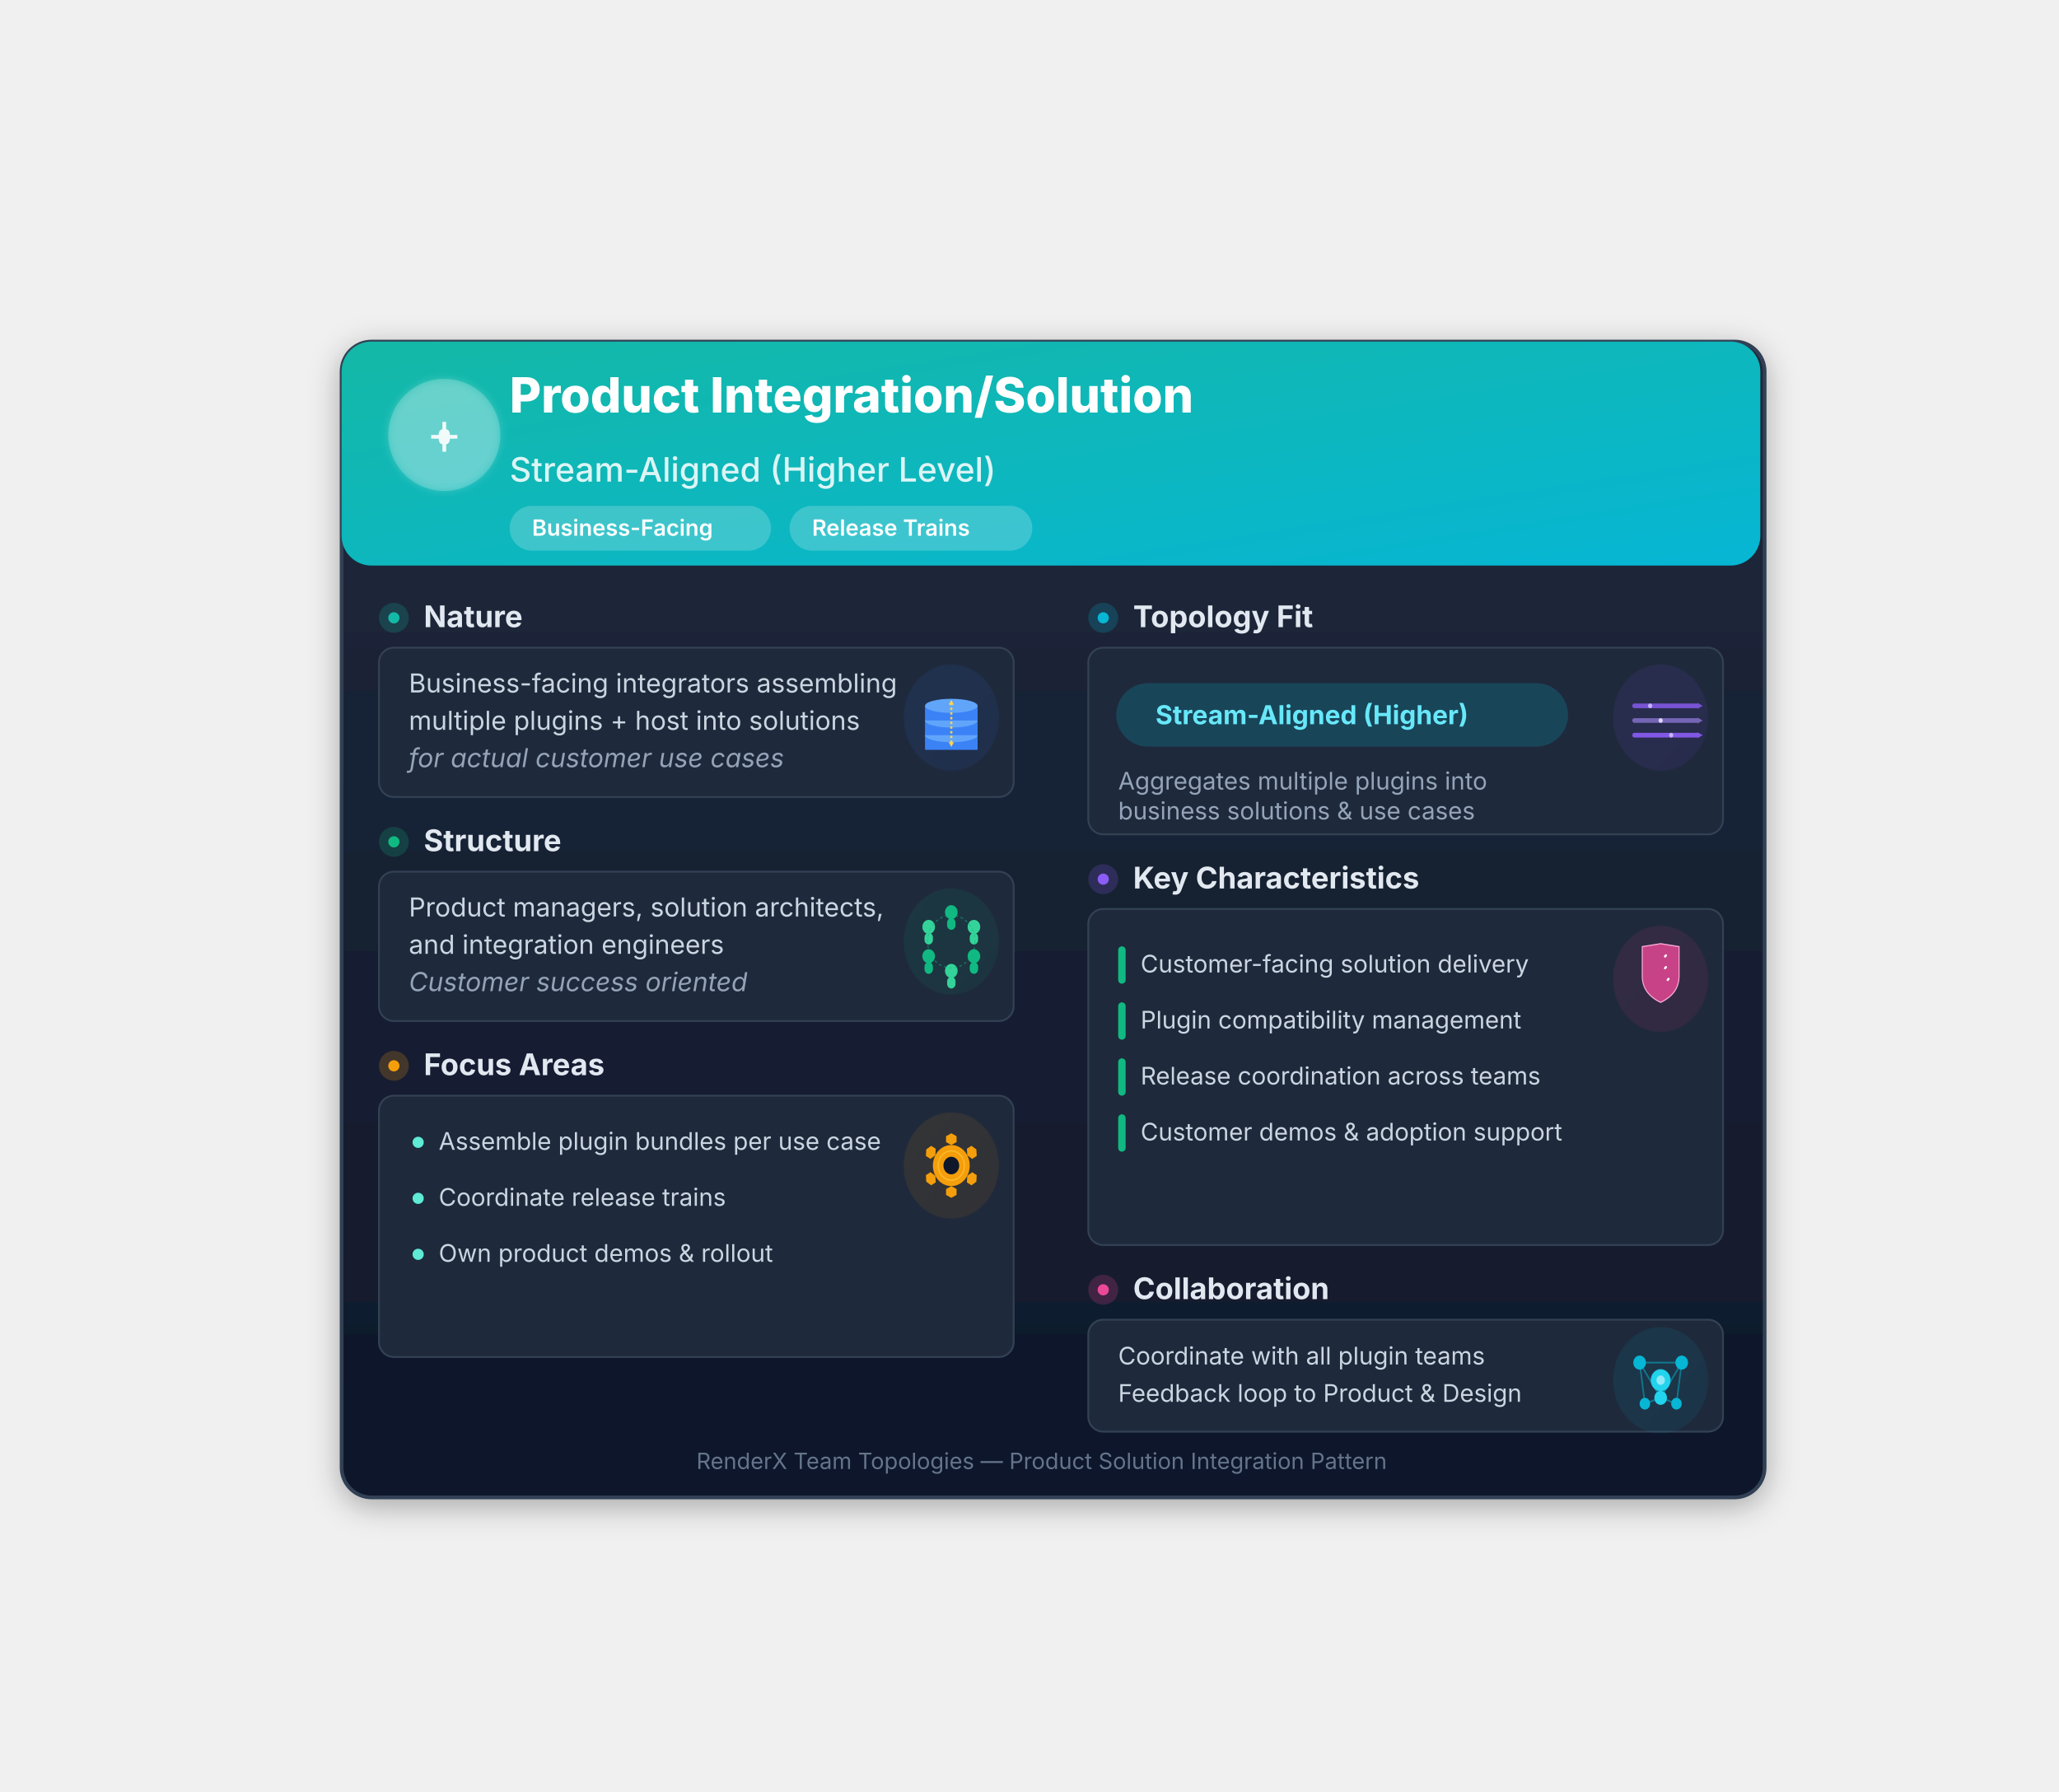
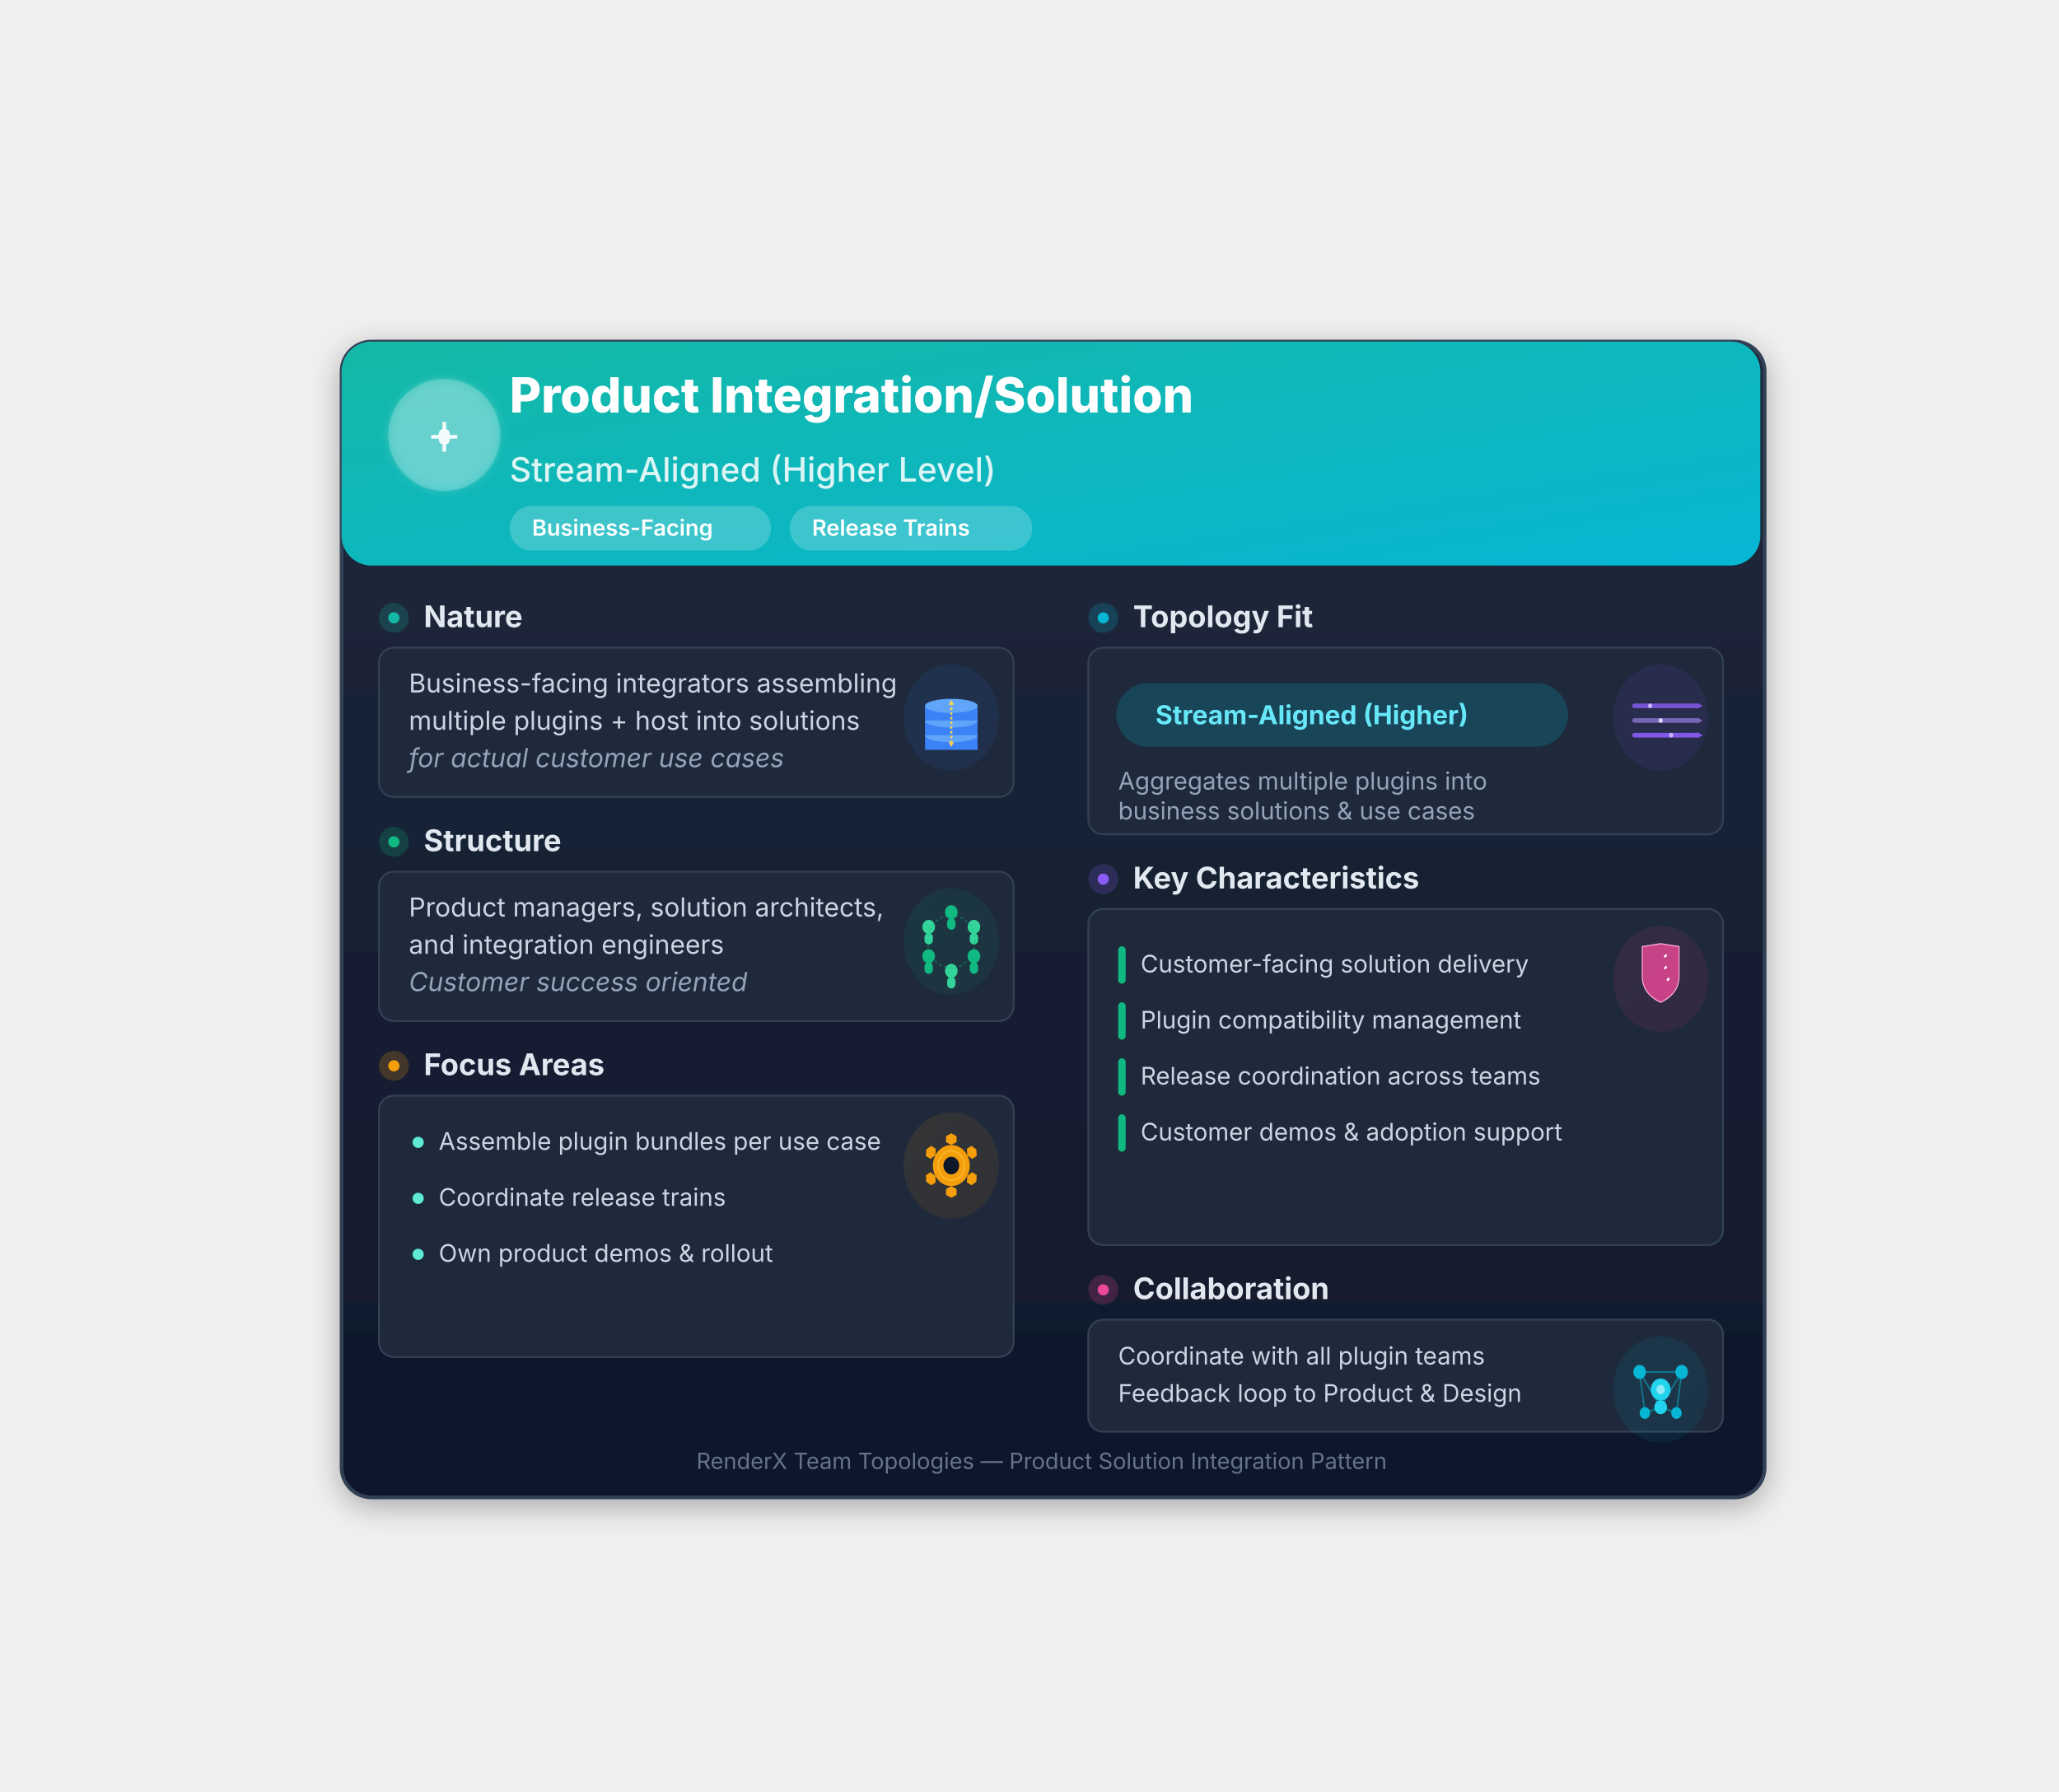
<svg xmlns="http://www.w3.org/2000/svg" viewBox="-163 -163 1103 960" role="img" aria-label="Product Integration/Solution Teams">
  <defs>
    <linearGradient id="headerGrad" x1="0%" y1="0%" x2="100%" y2="100%">
      <stop offset="0%" style="stop-color:#14B8A6;stop-opacity:1" />
      <stop offset="100%" style="stop-color:#06B6D4;stop-opacity:1" />
    </linearGradient>
    <linearGradient id="cardGrad" x1="0%" y1="0%" x2="0%" y2="100%">
      <stop offset="0%" style="stop-color:#1E293B;stop-opacity:1" />
      <stop offset="100%" style="stop-color:#0F172A;stop-opacity:1" />
    </linearGradient>
    <filter id="cardShadow" x="-20%" y="-20%" width="140%" height="140%">
      <feGaussianBlur in="SourceAlpha" stdDeviation="8" />
      <feOffset dx="0" dy="4" result="offsetblur" />
      <feComponentTransfer>
        <feFuncA type="linear" slope="0.3" />
      </feComponentTransfer>
      <feMerge>
        <feMergeNode />
        <feMergeNode in="SourceGraphic" />
      </feMerge>
    </filter>
    <filter id="glow">
      <feGaussianBlur stdDeviation="2" result="coloredBlur" />
      <feMerge>
        <feMergeNode in="coloredBlur" />
        <feMergeNode in="SourceGraphic" />
      </feMerge>
    </filter>
    <linearGradient id="blueGrad" x1="0%" y1="0%" x2="100%" y2="100%">
      <stop offset="0%" style="stop-color:#3B82F6" />
      <stop offset="100%" style="stop-color:#2563EB" />
    </linearGradient>
    <linearGradient id="greenGrad" x1="0%" y1="0%" x2="100%" y2="100%">
      <stop offset="0%" style="stop-color:#10B981" />
      <stop offset="100%" style="stop-color:#059669" />
    </linearGradient>
    <linearGradient id="orangeGrad" x1="0%" y1="0%" x2="100%" y2="100%">
      <stop offset="0%" style="stop-color:#F59E0B" />
      <stop offset="100%" style="stop-color:#D97706" />
    </linearGradient>
    <linearGradient id="purpleGrad" x1="0%" y1="0%" x2="100%" y2="100%">
      <stop offset="0%" style="stop-color:#8B5CF6" />
      <stop offset="100%" style="stop-color:#7C3AED" />
    </linearGradient>
    <linearGradient id="pinkGrad" x1="0%" y1="0%" x2="100%" y2="100%">
      <stop offset="0%" style="stop-color:#EC4899" />
      <stop offset="100%" style="stop-color:#DB2777" />
    </linearGradient>
    <linearGradient id="cyanGrad" x1="0%" y1="0%" x2="100%" y2="100%">
      <stop offset="0%" style="stop-color:#06B6D4" />
      <stop offset="100%" style="stop-color:#0891B2" />
    </linearGradient>
  </defs>
  <g filter="url(#cardShadow)">
    <rect x="20" y="20" width="762.304" height="619.224" rx="16" fill="url(#cardGrad)" stroke="#334155" stroke-width="2" />
  </g>
  <rect x="20" y="20" width="760" height="120" rx="16" fill="url(#headerGrad)" />
  <g transform="translate(50, 45)">
    <circle cx="25" cy="25" r="30" fill="rgba(255,255,255,0.2)" filter="url(#glow)" />
    <path d="M 18 25 L 22 25 C 22 22 24 22 24 22 L 24 18 L 26 18 L 26 22 C 26 22 28 22 28 25 L 32 25 L 32 27 L 28 27 C 28 30 26 30 26 30 L 26 34 L 24 34 L 24 30 C 24 30 22 30 22 27 L 18 27 Z" fill="white" opacity="0.9" />
  </g>
  <text x="110" y="58" font-family="Inter, system-ui, sans-serif" font-size="26" font-weight="800" fill="white">
    Product Integration/Solution
  </text>
  <text x="110" y="95" font-family="Inter, system-ui, sans-serif" font-size="18" font-weight="500" fill="rgba(255,255,255,0.85)">
    Stream-Aligned (Higher Level)
  </text>
  <g transform="translate(110, 108)">
    <rect width="140" height="24" rx="12" fill="rgba(255,255,255,0.2)" />
    <text x="12" y="16" font-family="Inter" font-size="12" font-weight="600" fill="white">Business-Facing</text>
  </g>
  <g transform="translate(260, 108)">
    <rect width="130" height="24" rx="12" fill="rgba(255,255,255,0.2)" />
    <text x="12" y="16" font-family="Inter" font-size="12" font-weight="600" fill="white">Release Trains</text>
  </g>
  <g transform="translate(40, 160)">
    <g>
      <g>
        <circle cx="8" cy="8" r="8" fill="#14B8A6" opacity="0.2" />
        <circle cx="8" cy="8" r="3" fill="#14B8A6" />
        <text x="24" y="13" font-family="Inter" font-size="16" font-weight="700" fill="#E2E8F0">Nature</text>
      </g>
      <rect x="0" y="24" width="340" height="80" rx="8" fill="#1E293B" stroke="#334155" stroke-width="1" />
      <text x="16" y="48" font-family="Inter" font-size="14" fill="#CBD5E1">
        <tspan x="16" dy="0">Business-facing integrators assembling</tspan>
        <tspan x="16" dy="20">multiple plugins + host into solutions</tspan>
        <tspan x="16" dy="20" font-style="italic" fill="#94A3B8">for actual customer use cases</tspan>
      </text>
    </g>
    <g transform="translate(0, 120)">
      <g>
        <circle cx="8" cy="8" r="8" fill="#10B981" opacity="0.2" />
        <circle cx="8" cy="8" r="3" fill="#10B981" />
        <text x="24" y="13" font-family="Inter" font-size="16" font-weight="700" fill="#E2E8F0">Structure</text>
      </g>
      <rect x="0" y="24" width="340" height="80" rx="8" fill="#1E293B" stroke="#334155" stroke-width="1" />
      <text x="16" y="48" font-family="Inter" font-size="14" fill="#CBD5E1">
        <tspan x="16" dy="0">Product managers, solution architects,</tspan>
        <tspan x="16" dy="20">and integration engineers</tspan>
        <tspan x="16" dy="20" font-style="italic" fill="#94A3B8">Customer success oriented</tspan>
      </text>
    </g>
    <g transform="translate(0, 240)">
      <g>
        <circle cx="8" cy="8" r="8" fill="#F59E0B" opacity="0.2" />
        <circle cx="8" cy="8" r="3" fill="#F59E0B" />
        <text x="24" y="13" font-family="Inter" font-size="16" font-weight="700" fill="#E2E8F0">Focus Areas</text>
      </g>
      <rect x="0" y="24" width="340" height="140" rx="8" fill="#1E293B" stroke="#334155" stroke-width="1" />
      <g transform="translate(16, 44)">
        <circle cx="5" cy="5" r="3" fill="#5EEAD4" />
        <text x="16" y="9" font-family="Inter" font-size="13" fill="#CBD5E1">
          Assemble plugin bundles per use case
        </text>
      </g>
      <g transform="translate(16, 74)">
        <circle cx="5" cy="5" r="3" fill="#5EEAD4" />
        <text x="16" y="9" font-family="Inter" font-size="13" fill="#CBD5E1">
          Coordinate release trains
        </text>
      </g>
      <g transform="translate(16, 104)">
        <circle cx="5" cy="5" r="3" fill="#5EEAD4" />
        <text x="16" y="9" font-family="Inter" font-size="13" fill="#CBD5E1">
          Own product demos &amp; rollout
        </text>
      </g>
    </g>
    <g transform="translate(380, 0)">
      <g>
        <circle cx="8" cy="8" r="8" fill="#06B6D4" opacity="0.2" />
        <circle cx="8" cy="8" r="3" fill="#06B6D4" />
        <text x="24" y="13" font-family="Inter" font-size="16" font-weight="700" fill="#E2E8F0">Topology Fit</text>
      </g>
      <rect x="0" y="24" width="340" height="100" rx="8" fill="#1E293B" stroke="#334155" stroke-width="1" />
      <g transform="translate(16, 44)">
        <rect width="240" height="32" rx="16" fill="#06B6D4" opacity="0.2" stroke="#06B6D4" stroke-width="2" />
        <text x="20" y="21" font-family="Inter" font-size="14" font-weight="700" fill="#67E8F9">
          Stream-Aligned (Higher)
        </text>
      </g>
      <text x="16" y="100" font-family="Inter" font-size="13" fill="#94A3B8">
        Aggregates multiple plugins into
      </text>
      <text x="16" y="116" font-family="Inter" font-size="13" fill="#94A3B8">
        business solutions &amp; use cases
      </text>
    </g>
    <g transform="translate(380, 140)">
      <g>
        <circle cx="8" cy="8" r="8" fill="#8B5CF6" opacity="0.2" />
        <circle cx="8" cy="8" r="3" fill="#8B5CF6" />
        <text x="24" y="13" font-family="Inter" font-size="16" font-weight="700" fill="#E2E8F0">Key Characteristics</text>
      </g>
      <rect x="0" y="24" width="340" height="180" rx="8" fill="#1E293B" stroke="#334155" stroke-width="1" />
      <g transform="translate(16, 44)">
        <rect x="0" y="0" width="4" height="20" rx="2" fill="#10B981" />
        <text x="12" y="14" font-family="Inter" font-size="13" fill="#CBD5E1">
          Customer-facing solution delivery
        </text>
      </g>
      <g transform="translate(16, 74)">
        <rect x="0" y="0" width="4" height="20" rx="2" fill="#10B981" />
        <text x="12" y="14" font-family="Inter" font-size="13" fill="#CBD5E1">
          Plugin compatibility management
        </text>
      </g>
      <g transform="translate(16, 104)">
        <rect x="0" y="0" width="4" height="20" rx="2" fill="#10B981" />
        <text x="12" y="14" font-family="Inter" font-size="13" fill="#CBD5E1">
          Release coordination across teams
        </text>
      </g>
      <g transform="translate(16, 134)">
        <rect x="0" y="0" width="4" height="20" rx="2" fill="#10B981" />
        <text x="12" y="14" font-family="Inter" font-size="13" fill="#CBD5E1">
          Customer demos &amp; adoption support
        </text>
      </g>
    </g>
    <g transform="translate(380, 360)">
      <g>
        <circle cx="8" cy="8" r="8" fill="#EC4899" opacity="0.2" />
        <circle cx="8" cy="8" r="3" fill="#EC4899" />
        <text x="24" y="13" font-family="Inter" font-size="16" font-weight="700" fill="#E2E8F0">Collaboration</text>
      </g>
      <rect x="0" y="24" width="340" height="60" rx="8" fill="#1E293B" stroke="#334155" stroke-width="1" />
      <text x="16" y="48" font-family="Inter" font-size="13" fill="#CBD5E1">
        <tspan x="16" dy="0">Coordinate with all plugin teams</tspan>
        <tspan x="16" dy="20">Feedback loop to Product &amp; Design</tspan>
      </text>
    </g>
  </g>
  <g transform="translate(20, 560)">
    <text x="380" y="38" text-anchor="middle" font-family="Inter" font-size="12" fill="#64748B" transform="translate(-5, 26)">
      RenderX Team Topologies — Product Solution Integration Pattern
    </text>
  </g>
  <g data-asset-id="nature-icon" data-asset-name="nature-icon.svg" transform="translate(318.44, 190) scale(0.2817309, 0.3143795)" opacity="1">
    <circle cx="100" cy="100" r="90" fill="url(#blueGrad)" opacity="0.1" filter="url(#glow)">
      <animate attributeName="opacity" values="0.1;0.2;0.1" dur="3s" repeatCount="indefinite" />
    </circle>
    <g transform="translate(40, 50)">
      <ellipse cx="60" cy="90" rx="50" ry="12" fill="#3B82F6" opacity="0.8">
        <animate attributeName="opacity" values="0.8;0.95;0.8" dur="3s" repeatCount="indefinite" />
      </ellipse>
      <rect x="10" y="80" width="100" height="25" fill="#3B82F6" />
      <ellipse cx="60" cy="80" rx="50" ry="12" fill="#60A5FA" />
      <ellipse cx="60" cy="65" rx="50" ry="12" fill="#3B82F6" opacity="0.8">
        <animate attributeName="opacity" values="0.8;0.95;0.8" dur="3s" begin="0.5s" repeatCount="indefinite" />
      </ellipse>
      <rect x="10" y="55" width="100" height="25" fill="#3B82F6" />
      <ellipse cx="60" cy="55" rx="50" ry="12" fill="#60A5FA" />
      <ellipse cx="60" cy="40" rx="50" ry="12" fill="#3B82F6" opacity="0.8">
        <animate attributeName="opacity" values="0.8;0.95;0.8" dur="3s" begin="1s" repeatCount="indefinite" />
      </ellipse>
      <rect x="10" y="30" width="100" height="25" fill="#3B82F6" />
      <ellipse cx="60" cy="30" rx="50" ry="12" fill="#60A5FA" />
      <line x1="60" y1="25" x2="60" y2="95" stroke="#FCD34D" stroke-width="4" stroke-dasharray="4,4">
        <animate attributeName="stroke-dashoffset" from="0" to="8" dur="1s" repeatCount="indefinite" />
      </line>
      <polygon points="60,20 55,28 65,28" fill="#FCD34D">
        <animate attributeName="opacity" values="1;0.5;1" dur="2s" repeatCount="indefinite" />
      </polygon>
      <polygon points="60,100 55,92 65,92" fill="#FCD34D">
        <animate attributeName="opacity" values="1;0.5;1" dur="2s" repeatCount="indefinite" />
      </polygon>
    </g>
  </g>
  <g data-asset-id="structure-icon" data-asset-name="structure-icon.svg" transform="translate(318.44, 310) scale(0.2817309, 0.3143795)" opacity="1">
    <circle cx="100" cy="100" r="90" fill="url(#greenGrad)" opacity="0.1" filter="url(#glow)">
      <animate attributeName="opacity" values="0.1;0.2;0.1" dur="3s" repeatCount="indefinite" />
    </circle>
    <g transform="translate(100, 100)">
      <g transform="translate(0, -50)">
        <circle cx="0" cy="0" r="12" fill="#10B981">
          <animate attributeName="r" values="12;14;12" dur="2s" repeatCount="indefinite" />
        </circle>
        <rect x="-8" y="10" width="16" height="20" rx="8" fill="#10B981" />
      </g>
      <g transform="translate(43, -25)">
        <circle cx="0" cy="0" r="12" fill="#34D399">
          <animate attributeName="r" values="12;14;12" dur="2s" begin="0.3s" repeatCount="indefinite" />
        </circle>
        <rect x="-8" y="10" width="16" height="20" rx="8" fill="#34D399" />
      </g>
      <g transform="translate(43, 25)">
        <circle cx="0" cy="0" r="12" fill="#10B981">
          <animate attributeName="r" values="12;14;12" dur="2s" begin="0.6s" repeatCount="indefinite" />
        </circle>
        <rect x="-8" y="10" width="16" height="20" rx="8" fill="#10B981" />
      </g>
      <g transform="translate(0, 50)">
        <circle cx="0" cy="0" r="12" fill="#34D399">
          <animate attributeName="r" values="12;14;12" dur="2s" begin="0.9s" repeatCount="indefinite" />
        </circle>
        <rect x="-8" y="10" width="16" height="20" rx="8" fill="#34D399" />
      </g>
      <g transform="translate(-43, 25)">
        <circle cx="0" cy="0" r="12" fill="#10B981">
          <animate attributeName="r" values="12;14;12" dur="2s" begin="1.2s" repeatCount="indefinite" />
        </circle>
        <rect x="-8" y="10" width="16" height="20" rx="8" fill="#10B981" />
      </g>
      <g transform="translate(-43, -25)">
        <circle cx="0" cy="0" r="12" fill="#34D399">
          <animate attributeName="r" values="12;14;12" dur="2s" begin="1.5s" repeatCount="indefinite" />
        </circle>
        <rect x="-8" y="10" width="16" height="20" rx="8" fill="#34D399" />
      </g>
      <circle cx="0" cy="0" r="45" fill="none" stroke="#10B981" stroke-width="2" stroke-dasharray="5,5" opacity="0.5">
        <animateTransform attributeName="transform" type="rotate" from="0" to="360" dur="20s" repeatCount="indefinite" />
        <animate attributeName="opacity" values="0.5;0.8;0.5" dur="3s" repeatCount="indefinite" />
      </circle>
    </g>
  </g>
  <g data-asset-id="focus-icon" data-asset-name="focus-icon.svg" transform="translate(318.44, 430) scale(0.2817309, 0.3143795)" opacity="1">
    <circle cx="100" cy="100" r="90" fill="url(#orangeGrad)" opacity="0.1" filter="url(#glow)">
      <animate attributeName="opacity" values="0.1;0.2;0.1" dur="3s" repeatCount="indefinite" />
    </circle>
    <g transform="translate(100, 100)">
      <g>
        <animateTransform attributeName="transform" type="rotate" from="0" to="360" dur="8s" repeatCount="indefinite" />
        <path d="M 0,-55 L 10,-50 L 10,-40 L 0,-35 L -10,-40 L -10,-50 Z" fill="#F59E0B" />
        <path d="M 0,-55 L 10,-50 L 10,-40 L 0,-35 L -10,-40 L -10,-50 Z" fill="#F59E0B" transform="rotate(60)" />
        <path d="M 0,-55 L 10,-50 L 10,-40 L 0,-35 L -10,-40 L -10,-50 Z" fill="#F59E0B" transform="rotate(120)" />
        <path d="M 0,-55 L 10,-50 L 10,-40 L 0,-35 L -10,-40 L -10,-50 Z" fill="#F59E0B" transform="rotate(180)" />
        <path d="M 0,-55 L 10,-50 L 10,-40 L 0,-35 L -10,-40 L -10,-50 Z" fill="#F59E0B" transform="rotate(240)" />
        <path d="M 0,-55 L 10,-50 L 10,-40 L 0,-35 L -10,-40 L -10,-50 Z" fill="#F59E0B" transform="rotate(300)" />
        <circle cx="0" cy="0" r="35" fill="#F59E0B" />
      </g>
      <circle cx="0" cy="0" r="15" fill="#0F172A">
        <animate attributeName="r" values="15;17;15" dur="4s" repeatCount="indefinite" />
      </circle>
      <circle cx="0" cy="0" r="25" fill="none" stroke="#FCD34D" stroke-width="2" opacity="0.6">
        <animate attributeName="opacity" values="0.6;1;0.6" dur="2s" repeatCount="indefinite" />
      </circle>
      <circle cx="0" cy="0" r="35" fill="none" stroke="#FCD34D" stroke-width="3" opacity="0">
        <animate attributeName="r" from="35" to="60" dur="2s" repeatCount="indefinite" />
        <animate attributeName="opacity" from="0.8" to="0" dur="2s" repeatCount="indefinite" />
      </circle>
    </g>
  </g>
  <g data-asset-id="topology-fit-icon" data-asset-name="topology-fit-icon.svg" transform="translate(698.44, 190) scale(0.2817309, 0.3143795)" opacity="1">
    <circle cx="100" cy="100" r="90" fill="url(#purpleGrad)" opacity="0.1" filter="url(#glow)" />
    <g transform="translate(40, 70)">
      <g opacity="0.8">
        <path d="M 10,10 L 130,10" stroke="#8B5CF6" stroke-width="8" stroke-linecap="round" />
        <polygon points="140,10 130,5 130,15" fill="#8B5CF6" />
      </g>
      <g opacity="0.6" transform="translate(0, 25)">
        <path d="M 10,10 L 130,10" stroke="#A78BFA" stroke-width="8" stroke-linecap="round" />
        <polygon points="140,10 130,5 130,15" fill="#A78BFA" />
      </g>
      <g opacity="0.9" transform="translate(0, 50)">
        <path d="M 10,10 L 130,10" stroke="#8B5CF6" stroke-width="8" stroke-linecap="round" />
        <polygon points="140,10 130,5 130,15" fill="#8B5CF6" />
      </g>
      <circle cx="40" cy="10" r="4" fill="#C4B5FD">
        <animate attributeName="cx" from="10" to="140" dur="2s" repeatCount="indefinite" />
      </circle>
      <circle cx="60" cy="35" r="4" fill="#DDD6FE">
        <animate attributeName="cx" from="10" to="140" dur="2.5s" repeatCount="indefinite" />
      </circle>
      <circle cx="80" cy="60" r="4" fill="#C4B5FD">
        <animate attributeName="cx" from="10" to="140" dur="1.8s" repeatCount="indefinite" />
      </circle>
    </g>
  </g>
  <g data-asset-id="characteristics-icon" data-asset-name="characteristics-icon.svg" transform="translate(698.44, 330) scale(0.2817309, 0.3143795)" opacity="1">
    <circle cx="100" cy="100" r="90" fill="url(#pinkGrad)" opacity="0.1" filter="url(#glow)">
      <animate attributeName="opacity" values="0.1;0.2;0.1" dur="3s" repeatCount="indefinite" />
    </circle>
    <g transform="translate(100, 80)">
      <path d="M 0,-40 L 35,-35 L 35,15 Q 35,45 0,60 Q -35,45 -35,15 L -35,-35 Z" fill="#EC4899" opacity="0.8">
        <animate attributeName="opacity" values="0.8;0.95;0.8" dur="3s" repeatCount="indefinite" />
      </path>
      <path d="M 0,-40 L 35,-35 L 35,15 Q 35,45 0,60 Q -35,45 -35,15 L -35,-35 Z" fill="none" stroke="#F9A8D4" stroke-width="2">
        <animate attributeName="stroke-width" values="2;3;2" dur="2s" repeatCount="indefinite" />
      </path>
      <g stroke="#FFF" stroke-width="4" stroke-linecap="round" fill="none">
        <path d="M -20,-10 L -10,0 L 10,-20" stroke-dasharray="40" stroke-dashoffset="40">
          <animate attributeName="stroke-dashoffset" from="40" to="0" dur="0.6s" begin="0s" fill="freeze" />
        </path>
        <path d="M -20,10 L -10,20 L 10,0" stroke-dasharray="40" stroke-dashoffset="40">
          <animate attributeName="stroke-dashoffset" from="40" to="0" dur="0.6s" begin="0.3s" fill="freeze" />
        </path>
        <path d="M -15,30 L -5,40 L 15,20" stroke-dasharray="40" stroke-dashoffset="40">
          <animate attributeName="stroke-dashoffset" from="40" to="0" dur="0.6s" begin="0.6s" fill="freeze" />
        </path>
      </g>
      <circle cx="25" cy="-25" r="3" fill="#FFF" opacity="0">
        <animate attributeName="opacity" values="0;1;0" dur="2s" begin="1s" repeatCount="indefinite" />
      </circle>
      <circle cx="-25" cy="0" r="2" fill="#FFF" opacity="0">
        <animate attributeName="opacity" values="0;1;0" dur="2s" begin="1.3s" repeatCount="indefinite" />
      </circle>
      <circle cx="30" cy="25" r="2.5" fill="#FFF" opacity="0">
        <animate attributeName="opacity" values="0;1;0" dur="2s" begin="1.6s" repeatCount="indefinite" />
      </circle>
    </g>
  </g>
-   <g data-asset-id="collaboration-icon" data-asset-name="collaboration-icon.svg" transform="translate(698.44, 545) scale(0.2817309, 0.3143795)" opacity="1">
+   <g data-asset-id="collaboration-icon" data-asset-name="collaboration-icon.svg" transform="translate(698.44, 550) scale(0.2817309, 0.3143795)" opacity="1">
    <circle cx="100" cy="100" r="90" fill="url(#cyanGrad)" opacity="0.1" filter="url(#glow)" />
    <g transform="translate(100, 100)">
      <line x1="-40" y1="-30" x2="40" y2="-30" stroke="#06B6D4" stroke-width="3" opacity="0.5" />
      <line x1="-40" y1="-30" x2="0" y2="30" stroke="#06B6D4" stroke-width="3" opacity="0.5" />
      <line x1="40" y1="-30" x2="0" y2="30" stroke="#06B6D4" stroke-width="3" opacity="0.5" />
      <line x1="-40" y1="-30" x2="-30" y2="40" stroke="#06B6D4" stroke-width="3" opacity="0.5" />
      <line x1="40" y1="-30" x2="30" y2="40" stroke="#06B6D4" stroke-width="3" opacity="0.5" />
      <line x1="0" y1="30" x2="-30" y2="40" stroke="#06B6D4" stroke-width="3" opacity="0.5" />
      <line x1="0" y1="30" x2="30" y2="40" stroke="#06B6D4" stroke-width="3" opacity="0.5" />
      <circle cx="-40" cy="-30" r="12" fill="#06B6D4" />
      <circle cx="40" cy="-30" r="12" fill="#06B6D4" />
      <circle cx="0" cy="30" r="12" fill="#22D3EE" />
      <circle cx="-30" cy="40" r="10" fill="#06B6D4" />
      <circle cx="30" cy="40" r="10" fill="#06B6D4" />
      <circle cx="0" cy="0" r="18" fill="#22D3EE" />
      <circle cx="0" cy="0" r="8" fill="#FFF" opacity="0.5" />
      <circle cx="0" cy="0" r="18" fill="none" stroke="#22D3EE" stroke-width="2" opacity="0.8">
        <animate attributeName="r" from="18" to="35" dur="2s" repeatCount="indefinite" />
        <animate attributeName="opacity" from="0.8" to="0" dur="2s" repeatCount="indefinite" />
      </circle>
    </g>
  </g>
</svg>
